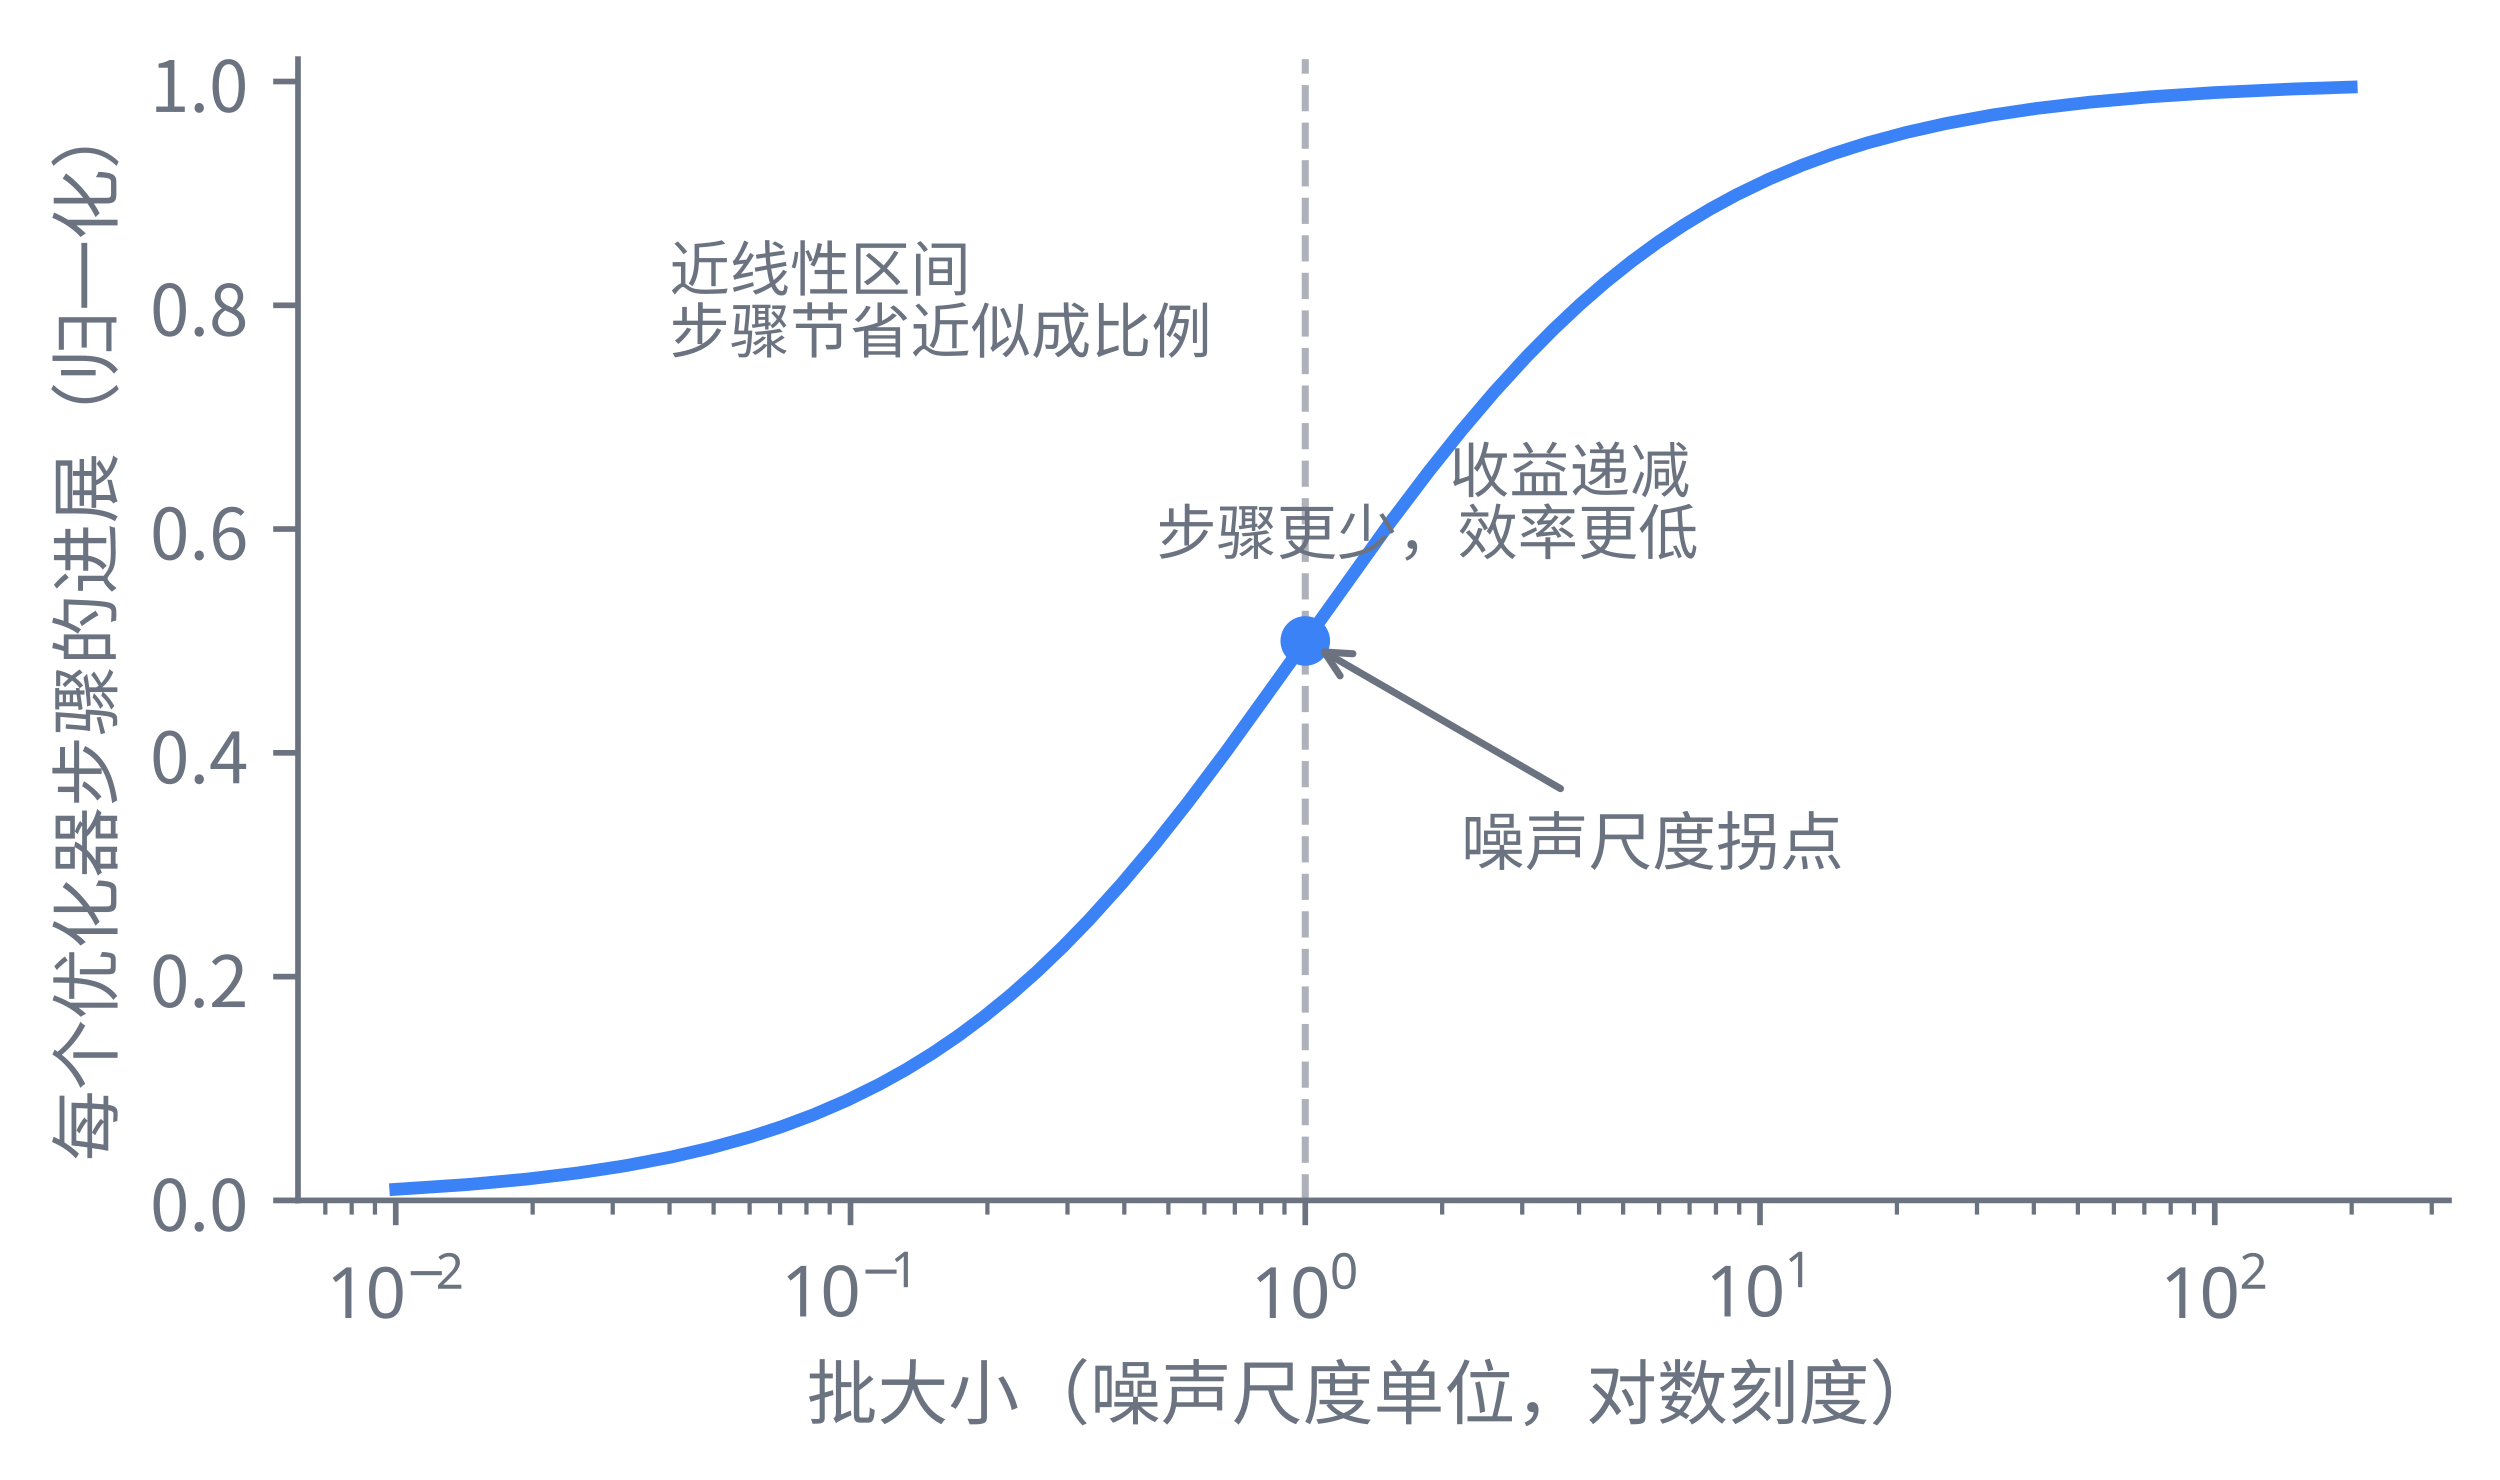
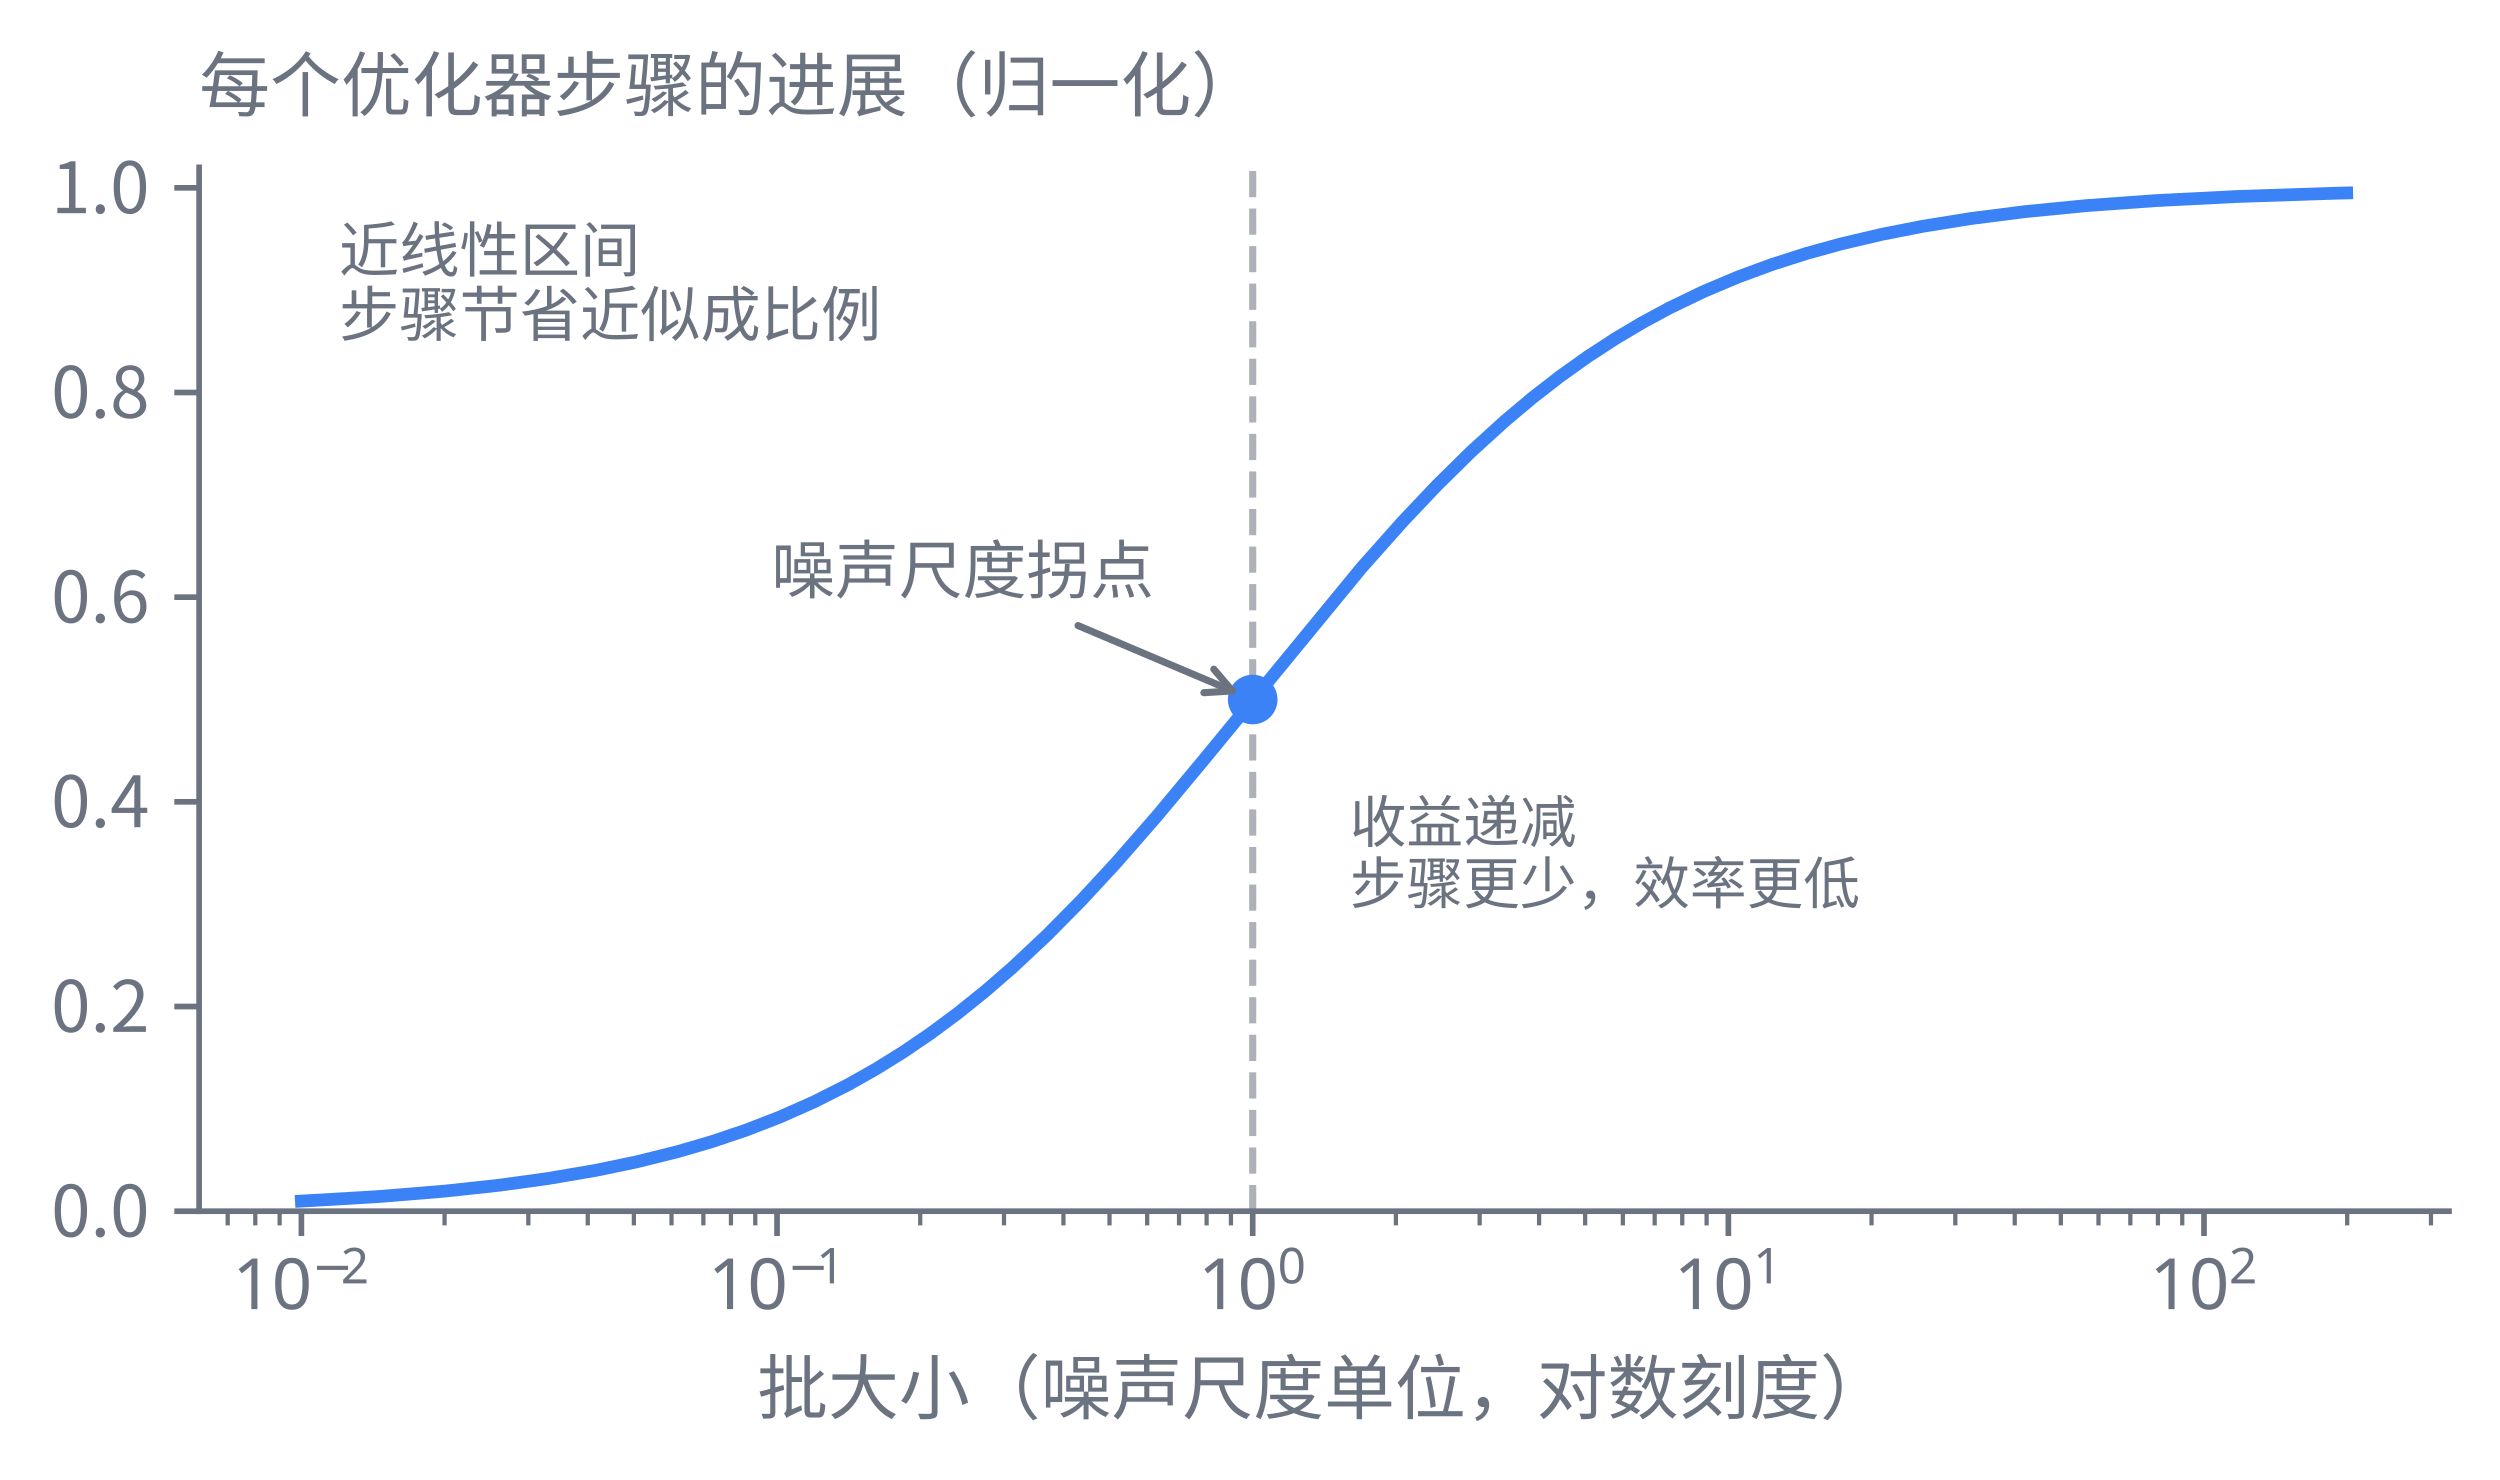
- <svg xmlns="http://www.w3.org/2000/svg" xmlns:xlink="http://www.w3.org/1999/xlink" width="352.8pt" height="208.8pt" viewBox="0 0 352.8 208.8" version="1.1">
+ <svg xmlns="http://www.w3.org/2000/svg" xmlns:xlink="http://www.w3.org/1999/xlink" width="352.8pt" height="208.784pt" viewBox="0 0 352.8 208.784" version="1.1">
  <defs>
    <style type="text/css">*{stroke-linejoin: round; stroke-linecap: butt}</style>
  </defs>
  <g id="figure_1">
    <g id="patch_1">
-       <path d="M 0 208.8 L 352.8 208.8 L 352.8 0 L 0 0 L 0 208.8 z " style="fill: none" />
+       <path d="M 0 208.784 L 352.8 208.784 L 352.8 0 L 0 0 L 0 208.784 z " style="fill: none" />
    </g>
    <g id="axes_1">
      <g id="patch_2">
-         <path d="M 42.052 169.4 L 345.6 169.4 L 345.6 8.342 L 42.052 8.342 L 42.052 169.4 z " style="fill: none" />
+         <path d="M 28.1 170.926 L 345.6 170.926 L 345.6 23.62 L 28.1 23.62 L 28.1 170.926 z " style="fill: none" />
      </g>
      <g id="line2d_1">
-         <path d="M 184.2 169.4 L 184.2 8.342 " clip-path="url(#pfcbe56bf84)" style="fill: none; stroke-dasharray: 3.7,1.6; stroke-dashoffset: 0; stroke: #6b7280; stroke-opacity: 0.55" />
+         <path d="M 176.781 170.926 L 176.781 23.62 " clip-path="url(#p29a75a11af)" style="fill: none; stroke-dasharray: 3.7,1.6; stroke-dashoffset: 0; stroke: #6b7280; stroke-opacity: 0.55" />
      </g>
      <g id="matplotlib.axis_1">
        <g id="xtick_1">
          <g id="line2d_2">
            <defs>
-               <path id="ma225f8dc12" d="M 0 0 L 0 3.5 " style="stroke: #6b7280; stroke-width: 0.8" />
+               <path id="ma2d71aa593" d="M 0 0 L 0 3.5 " style="stroke: #6b7280; stroke-width: 0.8" />
            </defs>
            <g>
-               <use xlink:href="#ma225f8dc12" x="55.849" y="169.4" style="fill: #6b7280; stroke: #6b7280; stroke-width: 0.8" />
+               <use xlink:href="#ma2d71aa593" x="42.532" y="170.926" style="fill: #6b7280; stroke: #6b7280; stroke-width: 0.8" />
            </g>
          </g>
          <g id="text_1">
-             <g style="fill: #6b7280" transform="translate(46.04922 186.2)">
+             <g style="fill: #6b7280" transform="translate(32.78182 185.0837)">
              <text>
-                 <tspan x="0" y="-0.204" style="font-size: 10px; font-family: 'Heiti SC'; fill: #6b7280">1</tspan>
-                 <tspan x="5.54" y="-0.204" style="font-size: 10px; font-family: 'Heiti SC'; fill: #6b7280">0</tspan>
-                 <tspan x="11.176" y="-4.334" style="font-size: 7px; font-family: 'Heiti SC'; fill: #6b7280">−</tspan>
-                 <tspan x="15.418" y="-4.334" style="font-size: 7px; font-family: 'Heiti SC'; fill: #6b7280">2</tspan>
+                 <tspan x="0" y="-0.338" style="font-size: 10px; font-family: 'Arial Unicode MS'; fill: #6b7280">1</tspan>
+                 <tspan x="5.562" y="-0.338" style="font-size: 10px; font-family: 'Arial Unicode MS'; fill: #6b7280">0</tspan>
+                 <tspan x="11.214" y="-3.969" style="font-size: 7px; font-family: 'Arial Unicode MS'; fill: #6b7280">−</tspan>
+                 <tspan x="15.302" y="-3.969" style="font-size: 7px; font-family: 'Arial Unicode MS'; fill: #6b7280">2</tspan>
              </text>
            </g>
          </g>
        </g>
        <g id="xtick_2">
          <g id="line2d_3">
            <g>
-               <use xlink:href="#ma225f8dc12" x="120.024" y="169.4" style="fill: #6b7280; stroke: #6b7280; stroke-width: 0.8" />
+               <use xlink:href="#ma2d71aa593" x="109.657" y="170.926" style="fill: #6b7280; stroke: #6b7280; stroke-width: 0.8" />
            </g>
          </g>
          <g id="text_2">
-             <g style="fill: #6b7280" transform="translate(110.2244 186.1)">
+             <g style="fill: #6b7280" transform="translate(99.90655 185.0837)">
              <text>
-                 <tspan x="0" y="-0.325" style="font-size: 10px; font-family: 'Heiti SC'; fill: #6b7280">1</tspan>
-                 <tspan x="5.54" y="-0.325" style="font-size: 10px; font-family: 'Heiti SC'; fill: #6b7280">0</tspan>
-                 <tspan x="11.176" y="-4.455" style="font-size: 7px; font-family: 'Heiti SC'; fill: #6b7280">−</tspan>
-                 <tspan x="15.418" y="-4.455" style="font-size: 7px; font-family: 'Heiti SC'; fill: #6b7280">1</tspan>
+                 <tspan x="0" y="-0.338" style="font-size: 10px; font-family: 'Arial Unicode MS'; fill: #6b7280">1</tspan>
+                 <tspan x="5.562" y="-0.338" style="font-size: 10px; font-family: 'Arial Unicode MS'; fill: #6b7280">0</tspan>
+                 <tspan x="11.214" y="-3.969" style="font-size: 7px; font-family: 'Arial Unicode MS'; fill: #6b7280">−</tspan>
+                 <tspan x="15.302" y="-3.969" style="font-size: 7px; font-family: 'Arial Unicode MS'; fill: #6b7280">1</tspan>
              </text>
            </g>
          </g>
        </g>
        <g id="xtick_3">
          <g id="line2d_4">
            <g>
-               <use xlink:href="#ma225f8dc12" x="184.2" y="169.4" style="fill: #6b7280; stroke: #6b7280; stroke-width: 0.8" />
+               <use xlink:href="#ma2d71aa593" x="176.781" y="170.926" style="fill: #6b7280; stroke: #6b7280; stroke-width: 0.8" />
            </g>
          </g>
          <g id="text_3">
-             <g style="fill: #6b7280" transform="translate(176.4995 186.2)">
+             <g style="fill: #6b7280" transform="translate(169.0813 185.0837)">
              <text>
-                 <tspan x="0" y="-0.204" style="font-size: 10px; font-family: 'Heiti SC'; fill: #6b7280">1</tspan>
-                 <tspan x="5.54" y="-0.204" style="font-size: 10px; font-family: 'Heiti SC'; fill: #6b7280">0</tspan>
-                 <tspan x="11.176" y="-4.334" style="font-size: 7px; font-family: 'Heiti SC'; fill: #6b7280">0</tspan>
+                 <tspan x="0" y="-0.338" style="font-size: 10px; font-family: 'Arial Unicode MS'; fill: #6b7280">1</tspan>
+                 <tspan x="5.562" y="-0.338" style="font-size: 10px; font-family: 'Arial Unicode MS'; fill: #6b7280">0</tspan>
+                 <tspan x="11.214" y="-3.969" style="font-size: 7px; font-family: 'Arial Unicode MS'; fill: #6b7280">0</tspan>
              </text>
            </g>
          </g>
        </g>
        <g id="xtick_4">
          <g id="line2d_5">
            <g>
-               <use xlink:href="#ma225f8dc12" x="248.375" y="169.4" style="fill: #6b7280; stroke: #6b7280; stroke-width: 0.8" />
+               <use xlink:href="#ma2d71aa593" x="243.906" y="170.926" style="fill: #6b7280; stroke: #6b7280; stroke-width: 0.8" />
            </g>
          </g>
          <g id="text_4">
-             <g style="fill: #6b7280" transform="translate(240.6747 186.1)">
+             <g style="fill: #6b7280" transform="translate(236.206 185.0837)">
              <text>
-                 <tspan x="0" y="-0.325" style="font-size: 10px; font-family: 'Heiti SC'; fill: #6b7280">1</tspan>
-                 <tspan x="5.54" y="-0.325" style="font-size: 10px; font-family: 'Heiti SC'; fill: #6b7280">0</tspan>
-                 <tspan x="11.176" y="-4.455" style="font-size: 7px; font-family: 'Heiti SC'; fill: #6b7280">1</tspan>
+                 <tspan x="0" y="-0.338" style="font-size: 10px; font-family: 'Arial Unicode MS'; fill: #6b7280">1</tspan>
+                 <tspan x="5.562" y="-0.338" style="font-size: 10px; font-family: 'Arial Unicode MS'; fill: #6b7280">0</tspan>
+                 <tspan x="11.214" y="-3.969" style="font-size: 7px; font-family: 'Arial Unicode MS'; fill: #6b7280">1</tspan>
              </text>
            </g>
          </g>
        </g>
        <g id="xtick_5">
          <g id="line2d_6">
            <g>
-               <use xlink:href="#ma225f8dc12" x="312.55" y="169.4" style="fill: #6b7280; stroke: #6b7280; stroke-width: 0.8" />
+               <use xlink:href="#ma2d71aa593" x="311.031" y="170.926" style="fill: #6b7280; stroke: #6b7280; stroke-width: 0.8" />
            </g>
          </g>
          <g id="text_5">
-             <g style="fill: #6b7280" transform="translate(304.8498 186.2)">
+             <g style="fill: #6b7280" transform="translate(303.3308 185.0837)">
              <text>
-                 <tspan x="0" y="-0.204" style="font-size: 10px; font-family: 'Heiti SC'; fill: #6b7280">1</tspan>
-                 <tspan x="5.54" y="-0.204" style="font-size: 10px; font-family: 'Heiti SC'; fill: #6b7280">0</tspan>
-                 <tspan x="11.176" y="-4.334" style="font-size: 7px; font-family: 'Heiti SC'; fill: #6b7280">2</tspan>
+                 <tspan x="0" y="-0.338" style="font-size: 10px; font-family: 'Arial Unicode MS'; fill: #6b7280">1</tspan>
+                 <tspan x="5.562" y="-0.338" style="font-size: 10px; font-family: 'Arial Unicode MS'; fill: #6b7280">0</tspan>
+                 <tspan x="11.214" y="-3.969" style="font-size: 7px; font-family: 'Arial Unicode MS'; fill: #6b7280">2</tspan>
              </text>
            </g>
          </g>
        </g>
        <g id="xtick_6">
          <g id="line2d_7">
            <defs>
-               <path id="m98b846b8b9" d="M 0 0 L 0 2 " style="stroke: #6b7280; stroke-width: 0.6" />
+               <path id="mdde0cd8674" d="M 0 0 L 0 2 " style="stroke: #6b7280; stroke-width: 0.6" />
            </defs>
            <g>
-               <use xlink:href="#m98b846b8b9" x="45.908" y="169.4" style="fill: #6b7280; stroke: #6b7280; stroke-width: 0.6" />
+               <use xlink:href="#mdde0cd8674" x="32.134" y="170.926" style="fill: #6b7280; stroke: #6b7280; stroke-width: 0.6" />
            </g>
          </g>
        </g>
        <g id="xtick_7">
          <g id="line2d_8">
            <g>
-               <use xlink:href="#m98b846b8b9" x="49.63" y="169.4" style="fill: #6b7280; stroke: #6b7280; stroke-width: 0.6" />
+               <use xlink:href="#mdde0cd8674" x="36.027" y="170.926" style="fill: #6b7280; stroke: #6b7280; stroke-width: 0.6" />
            </g>
          </g>
        </g>
        <g id="xtick_8">
          <g id="line2d_9">
            <g>
-               <use xlink:href="#m98b846b8b9" x="52.913" y="169.4" style="fill: #6b7280; stroke: #6b7280; stroke-width: 0.6" />
+               <use xlink:href="#mdde0cd8674" x="39.46" y="170.926" style="fill: #6b7280; stroke: #6b7280; stroke-width: 0.6" />
            </g>
          </g>
        </g>
        <g id="xtick_9">
          <g id="line2d_10">
            <g>
-               <use xlink:href="#m98b846b8b9" x="75.168" y="169.4" style="fill: #6b7280; stroke: #6b7280; stroke-width: 0.6" />
+               <use xlink:href="#mdde0cd8674" x="62.738" y="170.926" style="fill: #6b7280; stroke: #6b7280; stroke-width: 0.6" />
            </g>
          </g>
        </g>
        <g id="xtick_10">
          <g id="line2d_11">
            <g>
-               <use xlink:href="#m98b846b8b9" x="86.469" y="169.4" style="fill: #6b7280; stroke: #6b7280; stroke-width: 0.6" />
+               <use xlink:href="#mdde0cd8674" x="74.558" y="170.926" style="fill: #6b7280; stroke: #6b7280; stroke-width: 0.6" />
            </g>
          </g>
        </g>
        <g id="xtick_11">
          <g id="line2d_12">
            <g>
-               <use xlink:href="#m98b846b8b9" x="94.487" y="169.4" style="fill: #6b7280; stroke: #6b7280; stroke-width: 0.6" />
+               <use xlink:href="#mdde0cd8674" x="82.945" y="170.926" style="fill: #6b7280; stroke: #6b7280; stroke-width: 0.6" />
            </g>
          </g>
        </g>
        <g id="xtick_12">
          <g id="line2d_13">
            <g>
-               <use xlink:href="#m98b846b8b9" x="100.706" y="169.4" style="fill: #6b7280; stroke: #6b7280; stroke-width: 0.6" />
+               <use xlink:href="#mdde0cd8674" x="89.45" y="170.926" style="fill: #6b7280; stroke: #6b7280; stroke-width: 0.6" />
            </g>
          </g>
        </g>
        <g id="xtick_13">
          <g id="line2d_14">
            <g>
-               <use xlink:href="#m98b846b8b9" x="105.787" y="169.4" style="fill: #6b7280; stroke: #6b7280; stroke-width: 0.6" />
+               <use xlink:href="#mdde0cd8674" x="94.765" y="170.926" style="fill: #6b7280; stroke: #6b7280; stroke-width: 0.6" />
            </g>
          </g>
        </g>
        <g id="xtick_14">
          <g id="line2d_15">
            <g>
-               <use xlink:href="#m98b846b8b9" x="110.084" y="169.4" style="fill: #6b7280; stroke: #6b7280; stroke-width: 0.6" />
+               <use xlink:href="#mdde0cd8674" x="99.259" y="170.926" style="fill: #6b7280; stroke: #6b7280; stroke-width: 0.6" />
            </g>
          </g>
        </g>
        <g id="xtick_15">
          <g id="line2d_16">
            <g>
-               <use xlink:href="#m98b846b8b9" x="113.805" y="169.4" style="fill: #6b7280; stroke: #6b7280; stroke-width: 0.6" />
+               <use xlink:href="#mdde0cd8674" x="103.151" y="170.926" style="fill: #6b7280; stroke: #6b7280; stroke-width: 0.6" />
            </g>
          </g>
        </g>
        <g id="xtick_16">
          <g id="line2d_17">
            <g>
-               <use xlink:href="#m98b846b8b9" x="117.088" y="169.4" style="fill: #6b7280; stroke: #6b7280; stroke-width: 0.6" />
+               <use xlink:href="#mdde0cd8674" x="106.585" y="170.926" style="fill: #6b7280; stroke: #6b7280; stroke-width: 0.6" />
            </g>
          </g>
        </g>
        <g id="xtick_17">
          <g id="line2d_18">
            <g>
-               <use xlink:href="#m98b846b8b9" x="139.343" y="169.4" style="fill: #6b7280; stroke: #6b7280; stroke-width: 0.6" />
+               <use xlink:href="#mdde0cd8674" x="129.863" y="170.926" style="fill: #6b7280; stroke: #6b7280; stroke-width: 0.6" />
            </g>
          </g>
        </g>
        <g id="xtick_18">
          <g id="line2d_19">
            <g>
-               <use xlink:href="#m98b846b8b9" x="150.644" y="169.4" style="fill: #6b7280; stroke: #6b7280; stroke-width: 0.6" />
+               <use xlink:href="#mdde0cd8674" x="141.683" y="170.926" style="fill: #6b7280; stroke: #6b7280; stroke-width: 0.6" />
            </g>
          </g>
        </g>
        <g id="xtick_19">
          <g id="line2d_20">
            <g>
-               <use xlink:href="#m98b846b8b9" x="158.662" y="169.4" style="fill: #6b7280; stroke: #6b7280; stroke-width: 0.6" />
+               <use xlink:href="#mdde0cd8674" x="150.07" y="170.926" style="fill: #6b7280; stroke: #6b7280; stroke-width: 0.6" />
            </g>
          </g>
        </g>
        <g id="xtick_20">
          <g id="line2d_21">
            <g>
-               <use xlink:href="#m98b846b8b9" x="164.881" y="169.4" style="fill: #6b7280; stroke: #6b7280; stroke-width: 0.6" />
+               <use xlink:href="#mdde0cd8674" x="156.575" y="170.926" style="fill: #6b7280; stroke: #6b7280; stroke-width: 0.6" />
            </g>
          </g>
        </g>
        <g id="xtick_21">
          <g id="line2d_22">
            <g>
-               <use xlink:href="#m98b846b8b9" x="169.962" y="169.4" style="fill: #6b7280; stroke: #6b7280; stroke-width: 0.6" />
+               <use xlink:href="#mdde0cd8674" x="161.89" y="170.926" style="fill: #6b7280; stroke: #6b7280; stroke-width: 0.6" />
            </g>
          </g>
        </g>
        <g id="xtick_22">
          <g id="line2d_23">
            <g>
-               <use xlink:href="#m98b846b8b9" x="174.259" y="169.4" style="fill: #6b7280; stroke: #6b7280; stroke-width: 0.6" />
+               <use xlink:href="#mdde0cd8674" x="166.384" y="170.926" style="fill: #6b7280; stroke: #6b7280; stroke-width: 0.6" />
            </g>
          </g>
        </g>
        <g id="xtick_23">
          <g id="line2d_24">
            <g>
-               <use xlink:href="#m98b846b8b9" x="177.98" y="169.4" style="fill: #6b7280; stroke: #6b7280; stroke-width: 0.6" />
+               <use xlink:href="#mdde0cd8674" x="170.276" y="170.926" style="fill: #6b7280; stroke: #6b7280; stroke-width: 0.6" />
            </g>
          </g>
        </g>
        <g id="xtick_24">
          <g id="line2d_25">
            <g>
-               <use xlink:href="#m98b846b8b9" x="181.263" y="169.4" style="fill: #6b7280; stroke: #6b7280; stroke-width: 0.6" />
+               <use xlink:href="#mdde0cd8674" x="173.71" y="170.926" style="fill: #6b7280; stroke: #6b7280; stroke-width: 0.6" />
            </g>
          </g>
        </g>
        <g id="xtick_25">
          <g id="line2d_26">
            <g>
-               <use xlink:href="#m98b846b8b9" x="203.518" y="169.4" style="fill: #6b7280; stroke: #6b7280; stroke-width: 0.6" />
+               <use xlink:href="#mdde0cd8674" x="196.988" y="170.926" style="fill: #6b7280; stroke: #6b7280; stroke-width: 0.6" />
            </g>
          </g>
        </g>
        <g id="xtick_26">
          <g id="line2d_27">
            <g>
-               <use xlink:href="#m98b846b8b9" x="214.819" y="169.4" style="fill: #6b7280; stroke: #6b7280; stroke-width: 0.6" />
+               <use xlink:href="#mdde0cd8674" x="208.808" y="170.926" style="fill: #6b7280; stroke: #6b7280; stroke-width: 0.6" />
            </g>
          </g>
        </g>
        <g id="xtick_27">
          <g id="line2d_28">
            <g>
-               <use xlink:href="#m98b846b8b9" x="222.837" y="169.4" style="fill: #6b7280; stroke: #6b7280; stroke-width: 0.6" />
+               <use xlink:href="#mdde0cd8674" x="217.194" y="170.926" style="fill: #6b7280; stroke: #6b7280; stroke-width: 0.6" />
            </g>
          </g>
        </g>
        <g id="xtick_28">
          <g id="line2d_29">
            <g>
-               <use xlink:href="#m98b846b8b9" x="229.056" y="169.4" style="fill: #6b7280; stroke: #6b7280; stroke-width: 0.6" />
+               <use xlink:href="#mdde0cd8674" x="223.699" y="170.926" style="fill: #6b7280; stroke: #6b7280; stroke-width: 0.6" />
            </g>
          </g>
        </g>
        <g id="xtick_29">
          <g id="line2d_30">
            <g>
-               <use xlink:href="#m98b846b8b9" x="234.137" y="169.4" style="fill: #6b7280; stroke: #6b7280; stroke-width: 0.6" />
+               <use xlink:href="#mdde0cd8674" x="229.014" y="170.926" style="fill: #6b7280; stroke: #6b7280; stroke-width: 0.6" />
            </g>
          </g>
        </g>
        <g id="xtick_30">
          <g id="line2d_31">
            <g>
-               <use xlink:href="#m98b846b8b9" x="238.434" y="169.4" style="fill: #6b7280; stroke: #6b7280; stroke-width: 0.6" />
+               <use xlink:href="#mdde0cd8674" x="233.508" y="170.926" style="fill: #6b7280; stroke: #6b7280; stroke-width: 0.6" />
            </g>
          </g>
        </g>
        <g id="xtick_31">
          <g id="line2d_32">
            <g>
-               <use xlink:href="#m98b846b8b9" x="242.155" y="169.4" style="fill: #6b7280; stroke: #6b7280; stroke-width: 0.6" />
+               <use xlink:href="#mdde0cd8674" x="237.401" y="170.926" style="fill: #6b7280; stroke: #6b7280; stroke-width: 0.6" />
            </g>
          </g>
        </g>
        <g id="xtick_32">
          <g id="line2d_33">
            <g>
-               <use xlink:href="#m98b846b8b9" x="245.438" y="169.4" style="fill: #6b7280; stroke: #6b7280; stroke-width: 0.6" />
+               <use xlink:href="#mdde0cd8674" x="240.835" y="170.926" style="fill: #6b7280; stroke: #6b7280; stroke-width: 0.6" />
            </g>
          </g>
        </g>
        <g id="xtick_33">
          <g id="line2d_34">
            <g>
-               <use xlink:href="#m98b846b8b9" x="267.693" y="169.4" style="fill: #6b7280; stroke: #6b7280; stroke-width: 0.6" />
+               <use xlink:href="#mdde0cd8674" x="264.113" y="170.926" style="fill: #6b7280; stroke: #6b7280; stroke-width: 0.6" />
            </g>
          </g>
        </g>
        <g id="xtick_34">
          <g id="line2d_35">
            <g>
-               <use xlink:href="#m98b846b8b9" x="278.994" y="169.4" style="fill: #6b7280; stroke: #6b7280; stroke-width: 0.6" />
+               <use xlink:href="#mdde0cd8674" x="275.933" y="170.926" style="fill: #6b7280; stroke: #6b7280; stroke-width: 0.6" />
            </g>
          </g>
        </g>
        <g id="xtick_35">
          <g id="line2d_36">
            <g>
-               <use xlink:href="#m98b846b8b9" x="287.012" y="169.4" style="fill: #6b7280; stroke: #6b7280; stroke-width: 0.6" />
+               <use xlink:href="#mdde0cd8674" x="284.319" y="170.926" style="fill: #6b7280; stroke: #6b7280; stroke-width: 0.6" />
            </g>
          </g>
        </g>
        <g id="xtick_36">
          <g id="line2d_37">
            <g>
-               <use xlink:href="#m98b846b8b9" x="293.231" y="169.4" style="fill: #6b7280; stroke: #6b7280; stroke-width: 0.6" />
+               <use xlink:href="#mdde0cd8674" x="290.824" y="170.926" style="fill: #6b7280; stroke: #6b7280; stroke-width: 0.6" />
            </g>
          </g>
        </g>
        <g id="xtick_37">
          <g id="line2d_38">
            <g>
-               <use xlink:href="#m98b846b8b9" x="298.313" y="169.4" style="fill: #6b7280; stroke: #6b7280; stroke-width: 0.6" />
+               <use xlink:href="#mdde0cd8674" x="296.139" y="170.926" style="fill: #6b7280; stroke: #6b7280; stroke-width: 0.6" />
            </g>
          </g>
        </g>
        <g id="xtick_38">
          <g id="line2d_39">
            <g>
-               <use xlink:href="#m98b846b8b9" x="302.609" y="169.4" style="fill: #6b7280; stroke: #6b7280; stroke-width: 0.6" />
+               <use xlink:href="#mdde0cd8674" x="300.633" y="170.926" style="fill: #6b7280; stroke: #6b7280; stroke-width: 0.6" />
            </g>
          </g>
        </g>
        <g id="xtick_39">
          <g id="line2d_40">
            <g>
-               <use xlink:href="#m98b846b8b9" x="306.331" y="169.4" style="fill: #6b7280; stroke: #6b7280; stroke-width: 0.6" />
+               <use xlink:href="#mdde0cd8674" x="304.526" y="170.926" style="fill: #6b7280; stroke: #6b7280; stroke-width: 0.6" />
            </g>
          </g>
        </g>
        <g id="xtick_40">
          <g id="line2d_41">
            <g>
-               <use xlink:href="#m98b846b8b9" x="309.613" y="169.4" style="fill: #6b7280; stroke: #6b7280; stroke-width: 0.6" />
+               <use xlink:href="#mdde0cd8674" x="307.959" y="170.926" style="fill: #6b7280; stroke: #6b7280; stroke-width: 0.6" />
            </g>
          </g>
        </g>
        <g id="xtick_41">
          <g id="line2d_42">
            <g>
-               <use xlink:href="#m98b846b8b9" x="331.868" y="169.4" style="fill: #6b7280; stroke: #6b7280; stroke-width: 0.6" />
+               <use xlink:href="#mdde0cd8674" x="331.237" y="170.926" style="fill: #6b7280; stroke: #6b7280; stroke-width: 0.6" />
            </g>
          </g>
        </g>
        <g id="xtick_42">
          <g id="line2d_43">
            <g>
-               <use xlink:href="#m98b846b8b9" x="343.169" y="169.4" style="fill: #6b7280; stroke: #6b7280; stroke-width: 0.6" />
+               <use xlink:href="#mdde0cd8674" x="343.057" y="170.926" style="fill: #6b7280; stroke: #6b7280; stroke-width: 0.6" />
            </g>
          </g>
        </g>
        <g id="text_6">
-           <text style="font-size: 10px; font-family: 'PingFang SC', 'Heiti SC', 'STHeiti', 'Noto Sans CJK SC', 'Microsoft YaHei', 'SimHei', 'Arial Unicode MS', 'DejaVu Sans', sans-serif; text-anchor: middle; fill: #6b7280" x="193.826" y="200.2" transform="rotate(-0 193.8258 200.2)">批大小（噪声尺度单位，对数刻度）</text>
+           <text style="font-size: 10px; font-family: 'PingFang SC', 'Heiti SC', 'STHeiti', 'Noto Sans CJK SC', 'Microsoft YaHei', 'SimHei', 'Arial Unicode MS', 'DejaVu Sans', sans-serif; text-anchor: middle; fill: #6b7280" x="186.85" y="199.484" transform="rotate(-0 186.85 199.4837)">批大小（噪声尺度单位，对数刻度）</text>
        </g>
      </g>
      <g id="matplotlib.axis_2">
        <g id="ytick_1">
          <g id="line2d_44">
            <defs>
-               <path id="ma059e778cf" d="M 0 0 L -3.5 0 " style="stroke: #6b7280; stroke-width: 0.8" />
+               <path id="m4e8fbfd26e" d="M 0 0 L -3.5 0 " style="stroke: #6b7280; stroke-width: 0.8" />
            </defs>
            <g>
-               <use xlink:href="#ma059e778cf" x="42.052" y="169.4" style="fill: #6b7280; stroke: #6b7280; stroke-width: 0.8" />
+               <use xlink:href="#m4e8fbfd26e" x="28.1" y="170.926" style="fill: #6b7280; stroke: #6b7280; stroke-width: 0.8" />
            </g>
          </g>
          <g id="text_7">
-             <text style="font-size: 10px; font-family: 'PingFang SC', 'Heiti SC', 'STHeiti', 'Noto Sans CJK SC', 'Microsoft YaHei', 'SimHei', 'Arial Unicode MS', 'DejaVu Sans', sans-serif; text-anchor: end; fill: #6b7280" x="35.052" y="173.7" transform="rotate(-0 35.05156 173.7)">0.0</text>
+             <text style="font-size: 10px; font-family: 'PingFang SC', 'Heiti SC', 'STHeiti', 'Noto Sans CJK SC', 'Microsoft YaHei', 'SimHei', 'Arial Unicode MS', 'DejaVu Sans', sans-serif; text-anchor: end; fill: #6b7280" x="21.1" y="174.505" transform="rotate(-0 21.1 174.5048)">0.0</text>
          </g>
        </g>
        <g id="ytick_2">
          <g id="line2d_45">
            <g>
-               <use xlink:href="#ma059e778cf" x="42.052" y="137.82" style="fill: #6b7280; stroke: #6b7280; stroke-width: 0.8" />
+               <use xlink:href="#m4e8fbfd26e" x="28.1" y="142.042" style="fill: #6b7280; stroke: #6b7280; stroke-width: 0.8" />
            </g>
          </g>
          <g id="text_8">
-             <text style="font-size: 10px; font-family: 'PingFang SC', 'Heiti SC', 'STHeiti', 'Noto Sans CJK SC', 'Microsoft YaHei', 'SimHei', 'Arial Unicode MS', 'DejaVu Sans', sans-serif; text-anchor: end; fill: #6b7280" x="35.052" y="142.12" transform="rotate(-0 35.05156 142.12)">0.2</text>
+             <text style="font-size: 10px; font-family: 'PingFang SC', 'Heiti SC', 'STHeiti', 'Noto Sans CJK SC', 'Microsoft YaHei', 'SimHei', 'Arial Unicode MS', 'DejaVu Sans', sans-serif; text-anchor: end; fill: #6b7280" x="21.1" y="145.621" transform="rotate(-0 21.1 145.6214)">0.2</text>
          </g>
        </g>
        <g id="ytick_3">
          <g id="line2d_46">
            <g>
-               <use xlink:href="#ma059e778cf" x="42.052" y="106.24" style="fill: #6b7280; stroke: #6b7280; stroke-width: 0.8" />
+               <use xlink:href="#m4e8fbfd26e" x="28.1" y="113.159" style="fill: #6b7280; stroke: #6b7280; stroke-width: 0.8" />
            </g>
          </g>
          <g id="text_9">
-             <text style="font-size: 10px; font-family: 'PingFang SC', 'Heiti SC', 'STHeiti', 'Noto Sans CJK SC', 'Microsoft YaHei', 'SimHei', 'Arial Unicode MS', 'DejaVu Sans', sans-serif; text-anchor: end; fill: #6b7280" x="35.052" y="110.54" transform="rotate(-0 35.05156 110.54)">0.4</text>
+             <text style="font-size: 10px; font-family: 'PingFang SC', 'Heiti SC', 'STHeiti', 'Noto Sans CJK SC', 'Microsoft YaHei', 'SimHei', 'Arial Unicode MS', 'DejaVu Sans', sans-serif; text-anchor: end; fill: #6b7280" x="21.1" y="116.738" transform="rotate(-0 21.1 116.7379)">0.4</text>
          </g>
        </g>
        <g id="ytick_4">
          <g id="line2d_47">
            <g>
-               <use xlink:href="#ma059e778cf" x="42.052" y="74.66" style="fill: #6b7280; stroke: #6b7280; stroke-width: 0.8" />
+               <use xlink:href="#m4e8fbfd26e" x="28.1" y="84.276" style="fill: #6b7280; stroke: #6b7280; stroke-width: 0.8" />
            </g>
          </g>
          <g id="text_10">
-             <text style="font-size: 10px; font-family: 'PingFang SC', 'Heiti SC', 'STHeiti', 'Noto Sans CJK SC', 'Microsoft YaHei', 'SimHei', 'Arial Unicode MS', 'DejaVu Sans', sans-serif; text-anchor: end; fill: #6b7280" x="35.052" y="78.96" transform="rotate(-0 35.05156 78.96001)">0.6</text>
+             <text style="font-size: 10px; font-family: 'PingFang SC', 'Heiti SC', 'STHeiti', 'Noto Sans CJK SC', 'Microsoft YaHei', 'SimHei', 'Arial Unicode MS', 'DejaVu Sans', sans-serif; text-anchor: end; fill: #6b7280" x="21.1" y="87.854" transform="rotate(-0 21.1 87.85448)">0.6</text>
          </g>
        </g>
        <g id="ytick_5">
          <g id="line2d_48">
            <g>
-               <use xlink:href="#ma059e778cf" x="42.052" y="43.08" style="fill: #6b7280; stroke: #6b7280; stroke-width: 0.8" />
+               <use xlink:href="#m4e8fbfd26e" x="28.1" y="55.392" style="fill: #6b7280; stroke: #6b7280; stroke-width: 0.8" />
            </g>
          </g>
          <g id="text_11">
-             <text style="font-size: 10px; font-family: 'PingFang SC', 'Heiti SC', 'STHeiti', 'Noto Sans CJK SC', 'Microsoft YaHei', 'SimHei', 'Arial Unicode MS', 'DejaVu Sans', sans-serif; text-anchor: end; fill: #6b7280" x="35.052" y="47.38" transform="rotate(-0 35.05156 47.38)">0.8</text>
+             <text style="font-size: 10px; font-family: 'PingFang SC', 'Heiti SC', 'STHeiti', 'Noto Sans CJK SC', 'Microsoft YaHei', 'SimHei', 'Arial Unicode MS', 'DejaVu Sans', sans-serif; text-anchor: end; fill: #6b7280" x="21.1" y="58.971" transform="rotate(-0 21.1 58.97104)">0.8</text>
          </g>
        </g>
        <g id="ytick_6">
          <g id="line2d_49">
            <g>
-               <use xlink:href="#ma059e778cf" x="42.052" y="11.5" style="fill: #6b7280; stroke: #6b7280; stroke-width: 0.8" />
+               <use xlink:href="#m4e8fbfd26e" x="28.1" y="26.509" style="fill: #6b7280; stroke: #6b7280; stroke-width: 0.8" />
            </g>
          </g>
          <g id="text_12">
-             <text style="font-size: 10px; font-family: 'PingFang SC', 'Heiti SC', 'STHeiti', 'Noto Sans CJK SC', 'Microsoft YaHei', 'SimHei', 'Arial Unicode MS', 'DejaVu Sans', sans-serif; text-anchor: end; fill: #6b7280" x="35.052" y="15.8" transform="rotate(-0 35.05156 15.8)">1.0</text>
-           </g>
-         </g>
-         <g id="text_13">
-           <text style="font-size: 10px; font-family: 'PingFang SC', 'Heiti SC', 'STHeiti', 'Noto Sans CJK SC', 'Microsoft YaHei', 'SimHei', 'Arial Unicode MS', 'DejaVu Sans', sans-serif; text-anchor: middle; fill: #6b7280" x="15.8" y="88.871" transform="rotate(-90 15.8 88.87101)">每个优化器步骤的进展（归一化）</text>
+             <text style="font-size: 10px; font-family: 'PingFang SC', 'Heiti SC', 'STHeiti', 'Noto Sans CJK SC', 'Microsoft YaHei', 'SimHei', 'Arial Unicode MS', 'DejaVu Sans', sans-serif; text-anchor: end; fill: #6b7280" x="21.1" y="30.088" transform="rotate(-0 21.1 30.0876)">1.0</text>
+           </g>
        </g>
      </g>
      <g id="line2d_50">
-         <path d="M 55.849 167.837 L 66.001 167.159 L 74.308 166.396 L 81.691 165.508 L 88.151 164.524 L 94.612 163.301 L 100.149 162.023 L 105.687 160.493 L 110.302 158.994 L 114.916 157.265 L 119.531 155.275 L 124.145 152.996 L 127.837 150.944 L 131.529 148.673 L 135.22 146.17 L 138.912 143.421 L 142.604 140.417 L 146.295 137.15 L 149.987 133.618 L 153.679 129.82 L 158.293 124.71 L 162.908 119.221 L 167.523 113.39 L 173.06 106.021 L 180.443 95.762 L 196.133 73.801 L 201.671 66.484 L 206.285 60.709 L 210.9 55.282 L 215.514 50.241 L 219.206 46.5 L 222.898 43.025 L 226.589 39.815 L 230.281 36.867 L 233.973 34.172 L 237.664 31.719 L 241.356 29.497 L 245.048 27.49 L 249.662 25.263 L 254.277 23.32 L 258.892 21.632 L 263.506 20.171 L 269.044 18.68 L 274.581 17.434 L 281.042 16.244 L 287.502 15.286 L 294.886 14.421 L 303.192 13.679 L 312.421 13.071 L 323.496 12.559 L 331.802 12.287 L 331.802 12.287 " clip-path="url(#pfcbe56bf84)" style="fill: none; stroke: #3b82f6; stroke-width: 1.8; stroke-linecap: square" />
+         <path d="M 42.532 169.496 L 53.151 168.877 L 62.804 168.088 L 70.527 167.249 L 77.284 166.32 L 84.041 165.167 L 89.833 163.962 L 95.625 162.521 L 100.452 161.11 L 105.279 159.483 L 110.106 157.612 L 114.932 155.471 L 119.759 153.033 L 123.62 150.851 L 127.482 148.451 L 131.343 145.821 L 135.204 142.954 L 139.066 139.845 L 142.927 136.492 L 147.754 131.965 L 152.58 127.079 L 157.407 121.866 L 163.199 115.241 L 169.957 107.131 L 192.159 80.101 L 197.951 73.593 L 202.778 68.497 L 207.605 63.742 L 212.431 59.353 L 216.293 56.113 L 220.154 53.117 L 224.016 50.362 L 227.877 47.839 L 231.738 45.542 L 235.6 43.458 L 240.426 41.133 L 245.253 39.096 L 250.08 37.319 L 254.906 35.776 L 259.733 34.439 L 265.525 33.075 L 271.317 31.936 L 278.075 30.847 L 285.797 29.861 L 294.485 29.012 L 304.139 28.315 L 315.723 27.728 L 329.238 27.278 L 331.168 27.229 L 331.168 27.229 " clip-path="url(#p29a75a11af)" style="fill: none; stroke: #3b82f6; stroke-width: 1.8; stroke-linecap: square" />
      </g>
      <g id="patch_3">
-         <path d="M 42.052 169.4 L 42.052 8.342 " style="fill: none; stroke: #6b7280; stroke-width: 0.8; stroke-linejoin: miter; stroke-linecap: square" />
+         <path d="M 28.1 170.926 L 28.1 23.62 " style="fill: none; stroke: #6b7280; stroke-width: 0.8; stroke-linejoin: miter; stroke-linecap: square" />
      </g>
      <g id="patch_4">
-         <path d="M 42.052 169.4 L 345.6 169.4 " style="fill: none; stroke: #6b7280; stroke-width: 0.8; stroke-linejoin: miter; stroke-linecap: square" />
+         <path d="M 28.1 170.926 L 345.6 170.926 " style="fill: none; stroke: #6b7280; stroke-width: 0.8; stroke-linejoin: miter; stroke-linecap: square" />
      </g>
      <g id="PathCollection_1">
        <defs>
-           <path id="mbd6903b4ae" d="M 0 3 C 0.796 3 1.559 2.684 2.121 2.121 C 2.684 1.559 3 0.796 3 0 C 3 -0.796 2.684 -1.559 2.121 -2.121 C 1.559 -2.684 0.796 -3 0 -3 C -0.796 -3 -1.559 -2.684 -2.121 -2.121 C -2.684 -1.559 -3 -0.796 -3 0 C -3 0.796 -2.684 1.559 -2.121 2.121 C -1.559 2.684 -0.796 3 0 3 z " style="stroke: #3b82f6" />
+           <path id="mb9ed7227a4" d="M 0 3 C 0.796 3 1.559 2.684 2.121 2.121 C 2.684 1.559 3 0.796 3 0 C 3 -0.796 2.684 -1.559 2.121 -2.121 C 1.559 -2.684 0.796 -3 0 -3 C -0.796 -3 -1.559 -2.684 -2.121 -2.121 C -2.684 -1.559 -3 -0.796 -3 0 C -3 0.796 -2.684 1.559 -2.121 2.121 C -1.559 2.684 -0.796 3 0 3 z " style="stroke: #3b82f6" />
        </defs>
-         <g clip-path="url(#pfcbe56bf84)">
-           <use xlink:href="#mbd6903b4ae" x="184.2" y="90.45" style="fill: #3b82f6; stroke: #3b82f6" />
+         <g clip-path="url(#p29a75a11af)">
+           <use xlink:href="#mb9ed7227a4" x="176.781" y="98.717" style="fill: #3b82f6; stroke: #3b82f6" />
        </g>
      </g>
      <g id="patch_5">
-         <path d="M 220.214 111.29 Q 203.072 101.371 186.897 92.011 " style="fill: none; stroke: #6b7280; stroke-linecap: round" />
-         <path d="M 189.112 95.372 L 186.897 92.011 L 190.915 92.256 " style="fill: none; stroke: #6b7280; stroke-linecap: round" />
+         <path d="M 152.134 88.283 Q 163.536 93.11 173.907 97.501 " style="fill: none; stroke: #6b7280; stroke-linecap: round" />
+         <path d="M 171.294 94.44 L 173.907 97.501 L 169.891 97.755 " style="fill: none; stroke: #6b7280; stroke-linecap: round" />
+       </g>
+       <g id="text_13">
+         <text style="font-size: 9px; font-family: 'PingFang SC', 'Heiti SC', 'STHeiti', 'Noto Sans CJK SC', 'Microsoft YaHei', 'SimHei', 'Arial Unicode MS', 'DejaVu Sans', sans-serif; text-anchor: end; fill: #6b7280" x="162.846" y="83.712" transform="rotate(-0 162.8456 83.71176)">噪声尺度拐点</text>
      </g>
      <g id="text_14">
-         <text style="font-size: 9px; font-family: 'PingFang SC', 'Heiti SC', 'STHeiti', 'Noto Sans CJK SC', 'Microsoft YaHei', 'SimHei', 'Arial Unicode MS', 'DejaVu Sans', sans-serif; text-anchor: start; fill: #6b7280" x="206.175" y="122.03" transform="rotate(-0 206.1745 122.03)">噪声尺度拐点</text>
+         <text style="font-size: 8.5px; font-family: 'PingFang SC', 'Heiti SC', 'STHeiti', 'Noto Sans CJK SC', 'Microsoft YaHei', 'SimHei', 'Arial Unicode MS', 'DejaVu Sans', sans-serif; fill: #6b7280" transform="translate(47.84684 38.36952)">近线性区间</text>
+         <text style="font-size: 8.5px; font-family: 'PingFang SC', 'Heiti SC', 'STHeiti', 'Noto Sans CJK SC', 'Microsoft YaHei', 'SimHei', 'Arial Unicode MS', 'DejaVu Sans', sans-serif; fill: #6b7280" transform="translate(47.84684 47.45549)">步骤节省近似成比例</text>
      </g>
      <g id="text_15">
-         <text style="font-size: 8.5px; font-family: 'PingFang SC', 'Heiti SC', 'STHeiti', 'Noto Sans CJK SC', 'Microsoft YaHei', 'SimHei', 'Arial Unicode MS', 'DejaVu Sans', sans-serif; fill: #6b7280" transform="translate(94.48651 41.0435)">近线性区间</text>
-         <text style="font-size: 8.5px; font-family: 'PingFang SC', 'Heiti SC', 'STHeiti', 'Noto Sans CJK SC', 'Microsoft YaHei', 'SimHei', 'Arial Unicode MS', 'DejaVu Sans', sans-serif; fill: #6b7280" transform="translate(94.48651 49.7985)">步骤节省近似成比例</text>
+         <text style="font-size: 8px; font-family: 'PingFang SC', 'Heiti SC', 'STHeiti', 'Noto Sans CJK SC', 'Microsoft YaHei', 'SimHei', 'Arial Unicode MS', 'DejaVu Sans', sans-serif; fill: #6b7280" transform="translate(190.4828 118.8853)">收益递减</text>
+         <text style="font-size: 8px; font-family: 'PingFang SC', 'Heiti SC', 'STHeiti', 'Noto Sans CJK SC', 'Microsoft YaHei', 'SimHei', 'Arial Unicode MS', 'DejaVu Sans', sans-serif; fill: #6b7280" transform="translate(190.4828 127.5538)">步骤更少，效率更低</text>
      </g>
      <g id="text_16">
-         <text style="font-size: 8.5px; font-family: 'PingFang SC', 'Heiti SC', 'STHeiti', 'Noto Sans CJK SC', 'Microsoft YaHei', 'SimHei', 'Arial Unicode MS', 'DejaVu Sans', sans-serif; fill: #6b7280" transform="translate(204.5273 69.46551)">收益递减</text>
-         <text style="font-size: 8.5px; font-family: 'PingFang SC', 'Heiti SC', 'STHeiti', 'Noto Sans CJK SC', 'Microsoft YaHei', 'SimHei', 'Arial Unicode MS', 'DejaVu Sans', sans-serif; fill: #6b7280" transform="translate(163.1815 78.22051)">步骤更少，效率更低</text>
+         <text style="font-size: 10px; font-family: 'PingFang SC', 'Heiti SC', 'STHeiti', 'Noto Sans CJK SC', 'Microsoft YaHei', 'SimHei', 'Arial Unicode MS', 'DejaVu Sans', sans-serif; text-anchor: start; fill: #6b7280" x="28.1" y="15.628" transform="rotate(-0 28.1 15.62813)">每个优化器步骤的进展（归一化）</text>
      </g>
    </g>
  </g>
  <defs>
-     <clipPath id="pfcbe56bf84">
-       <rect x="42.052" y="8.342" width="303.548" height="161.058" />
+     <clipPath id="p29a75a11af">
+       <rect x="28.1" y="23.62" width="317.5" height="147.306" />
    </clipPath>
  </defs>
</svg>
